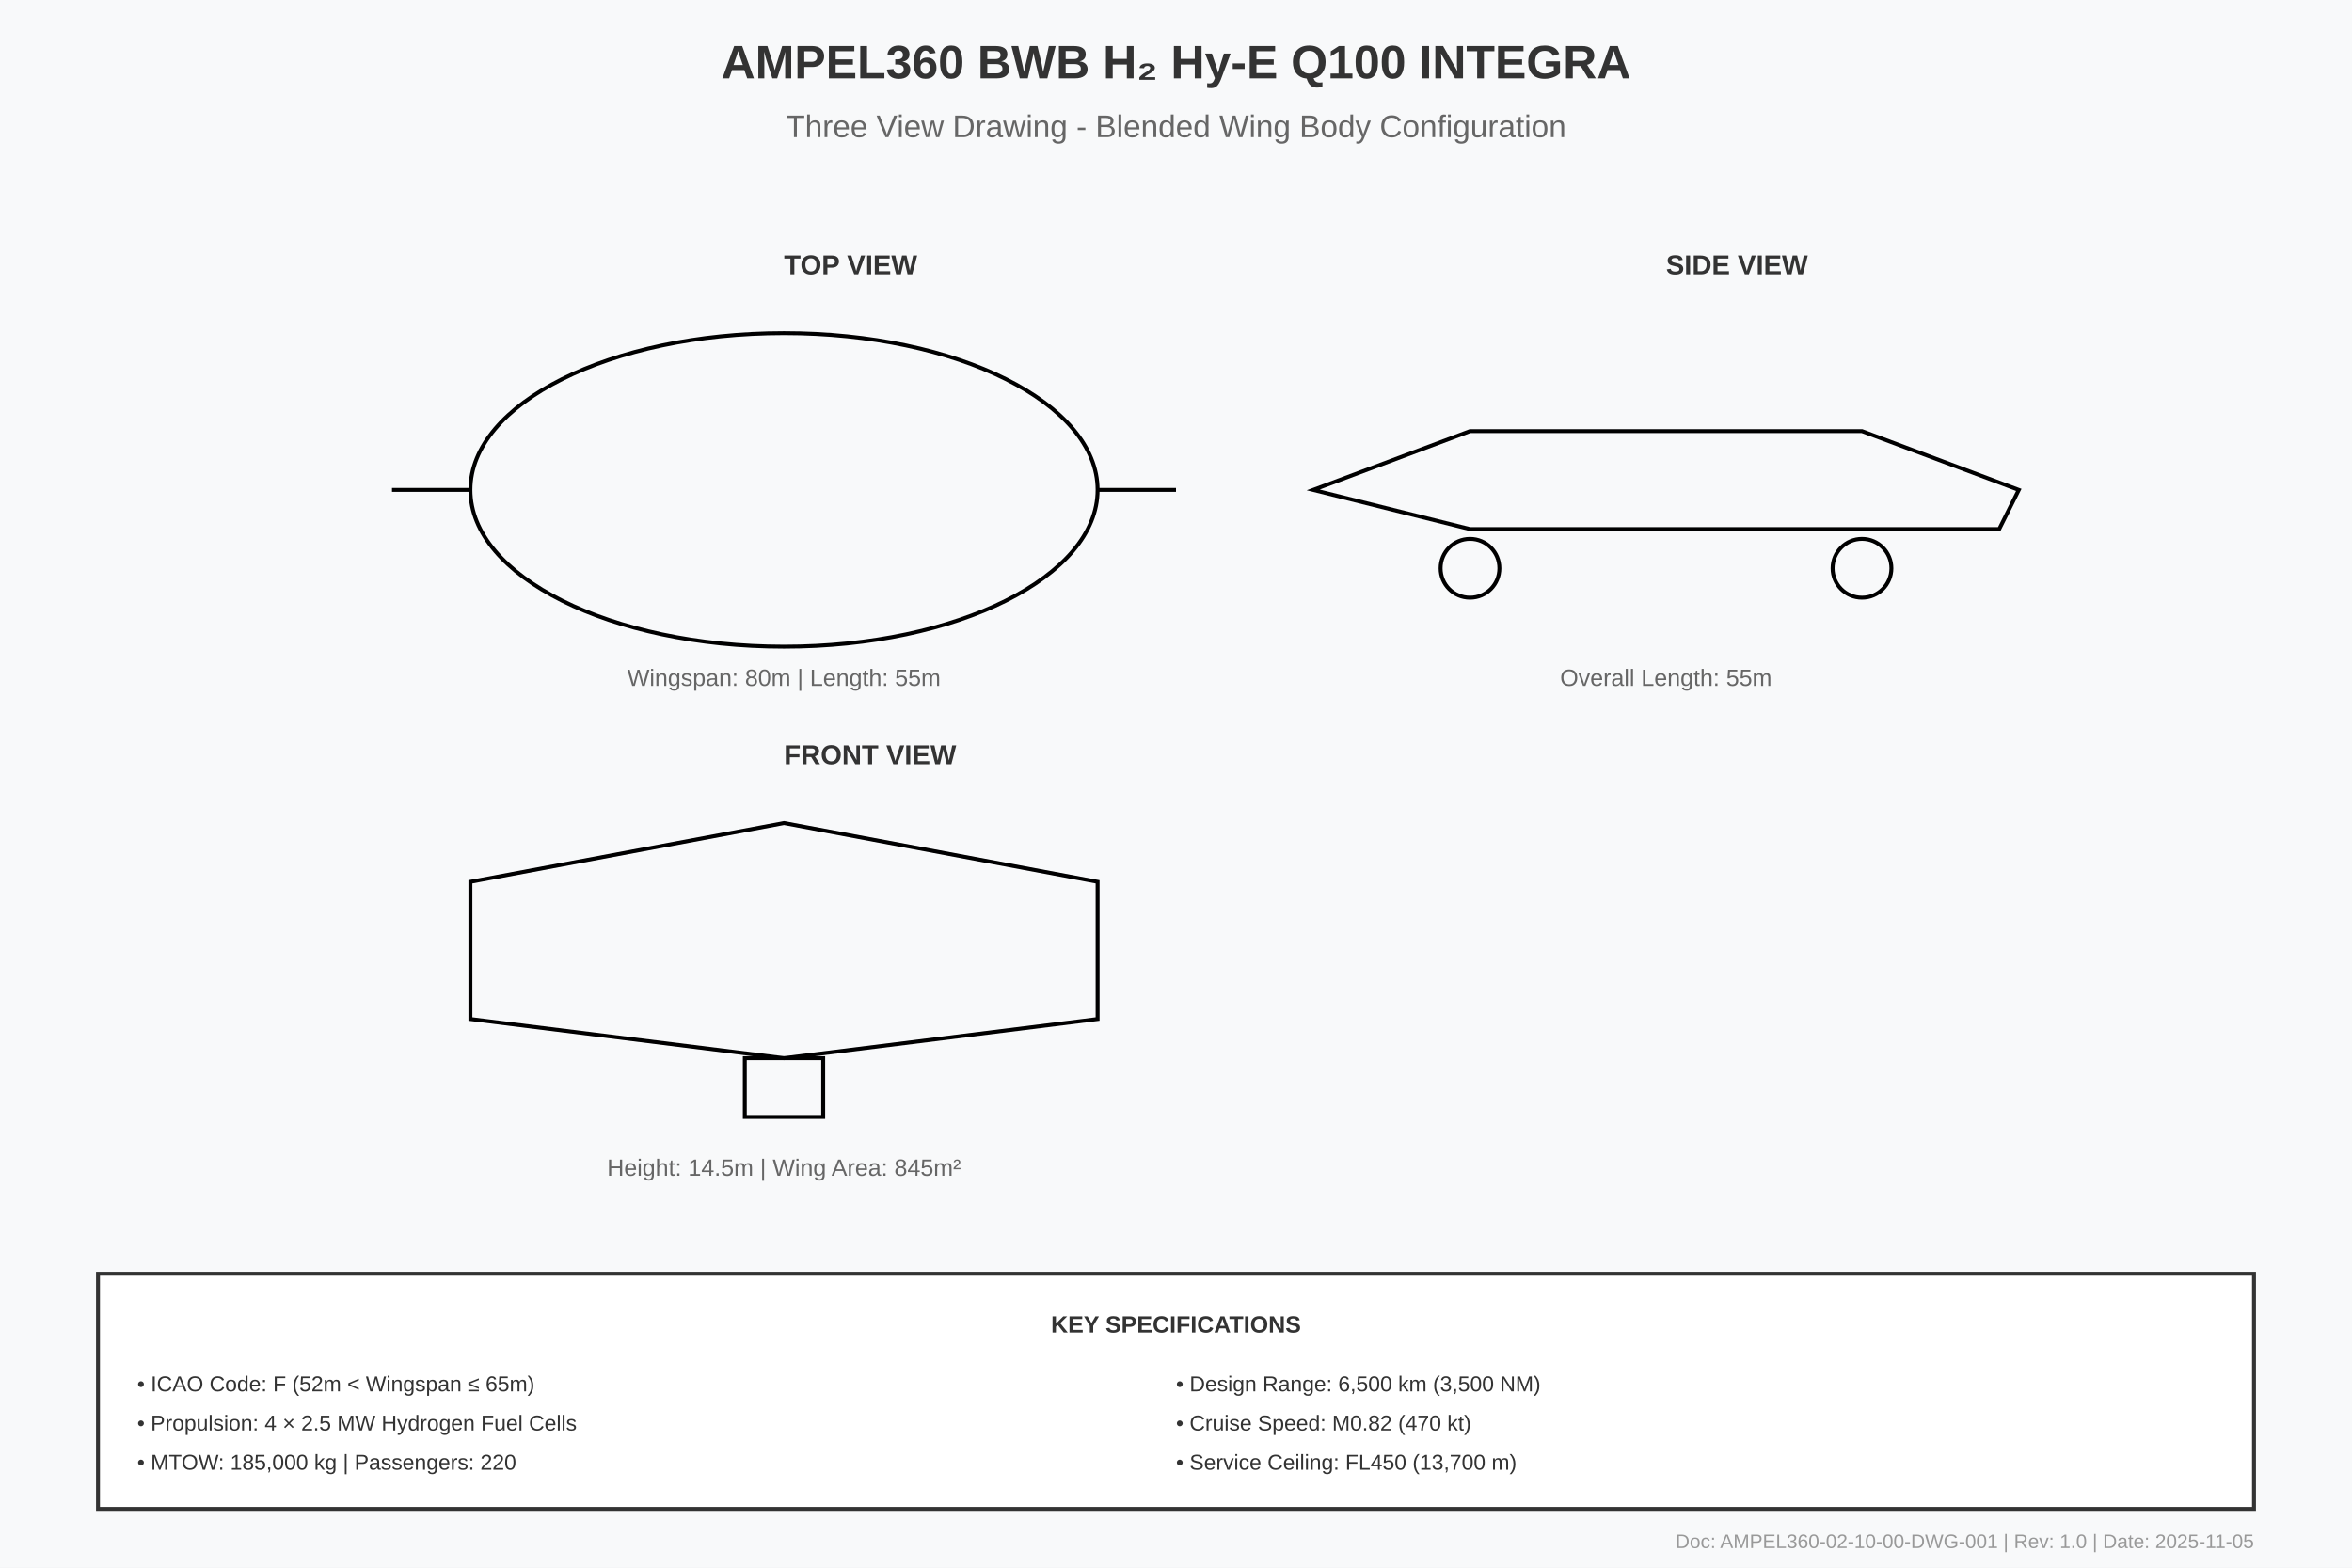
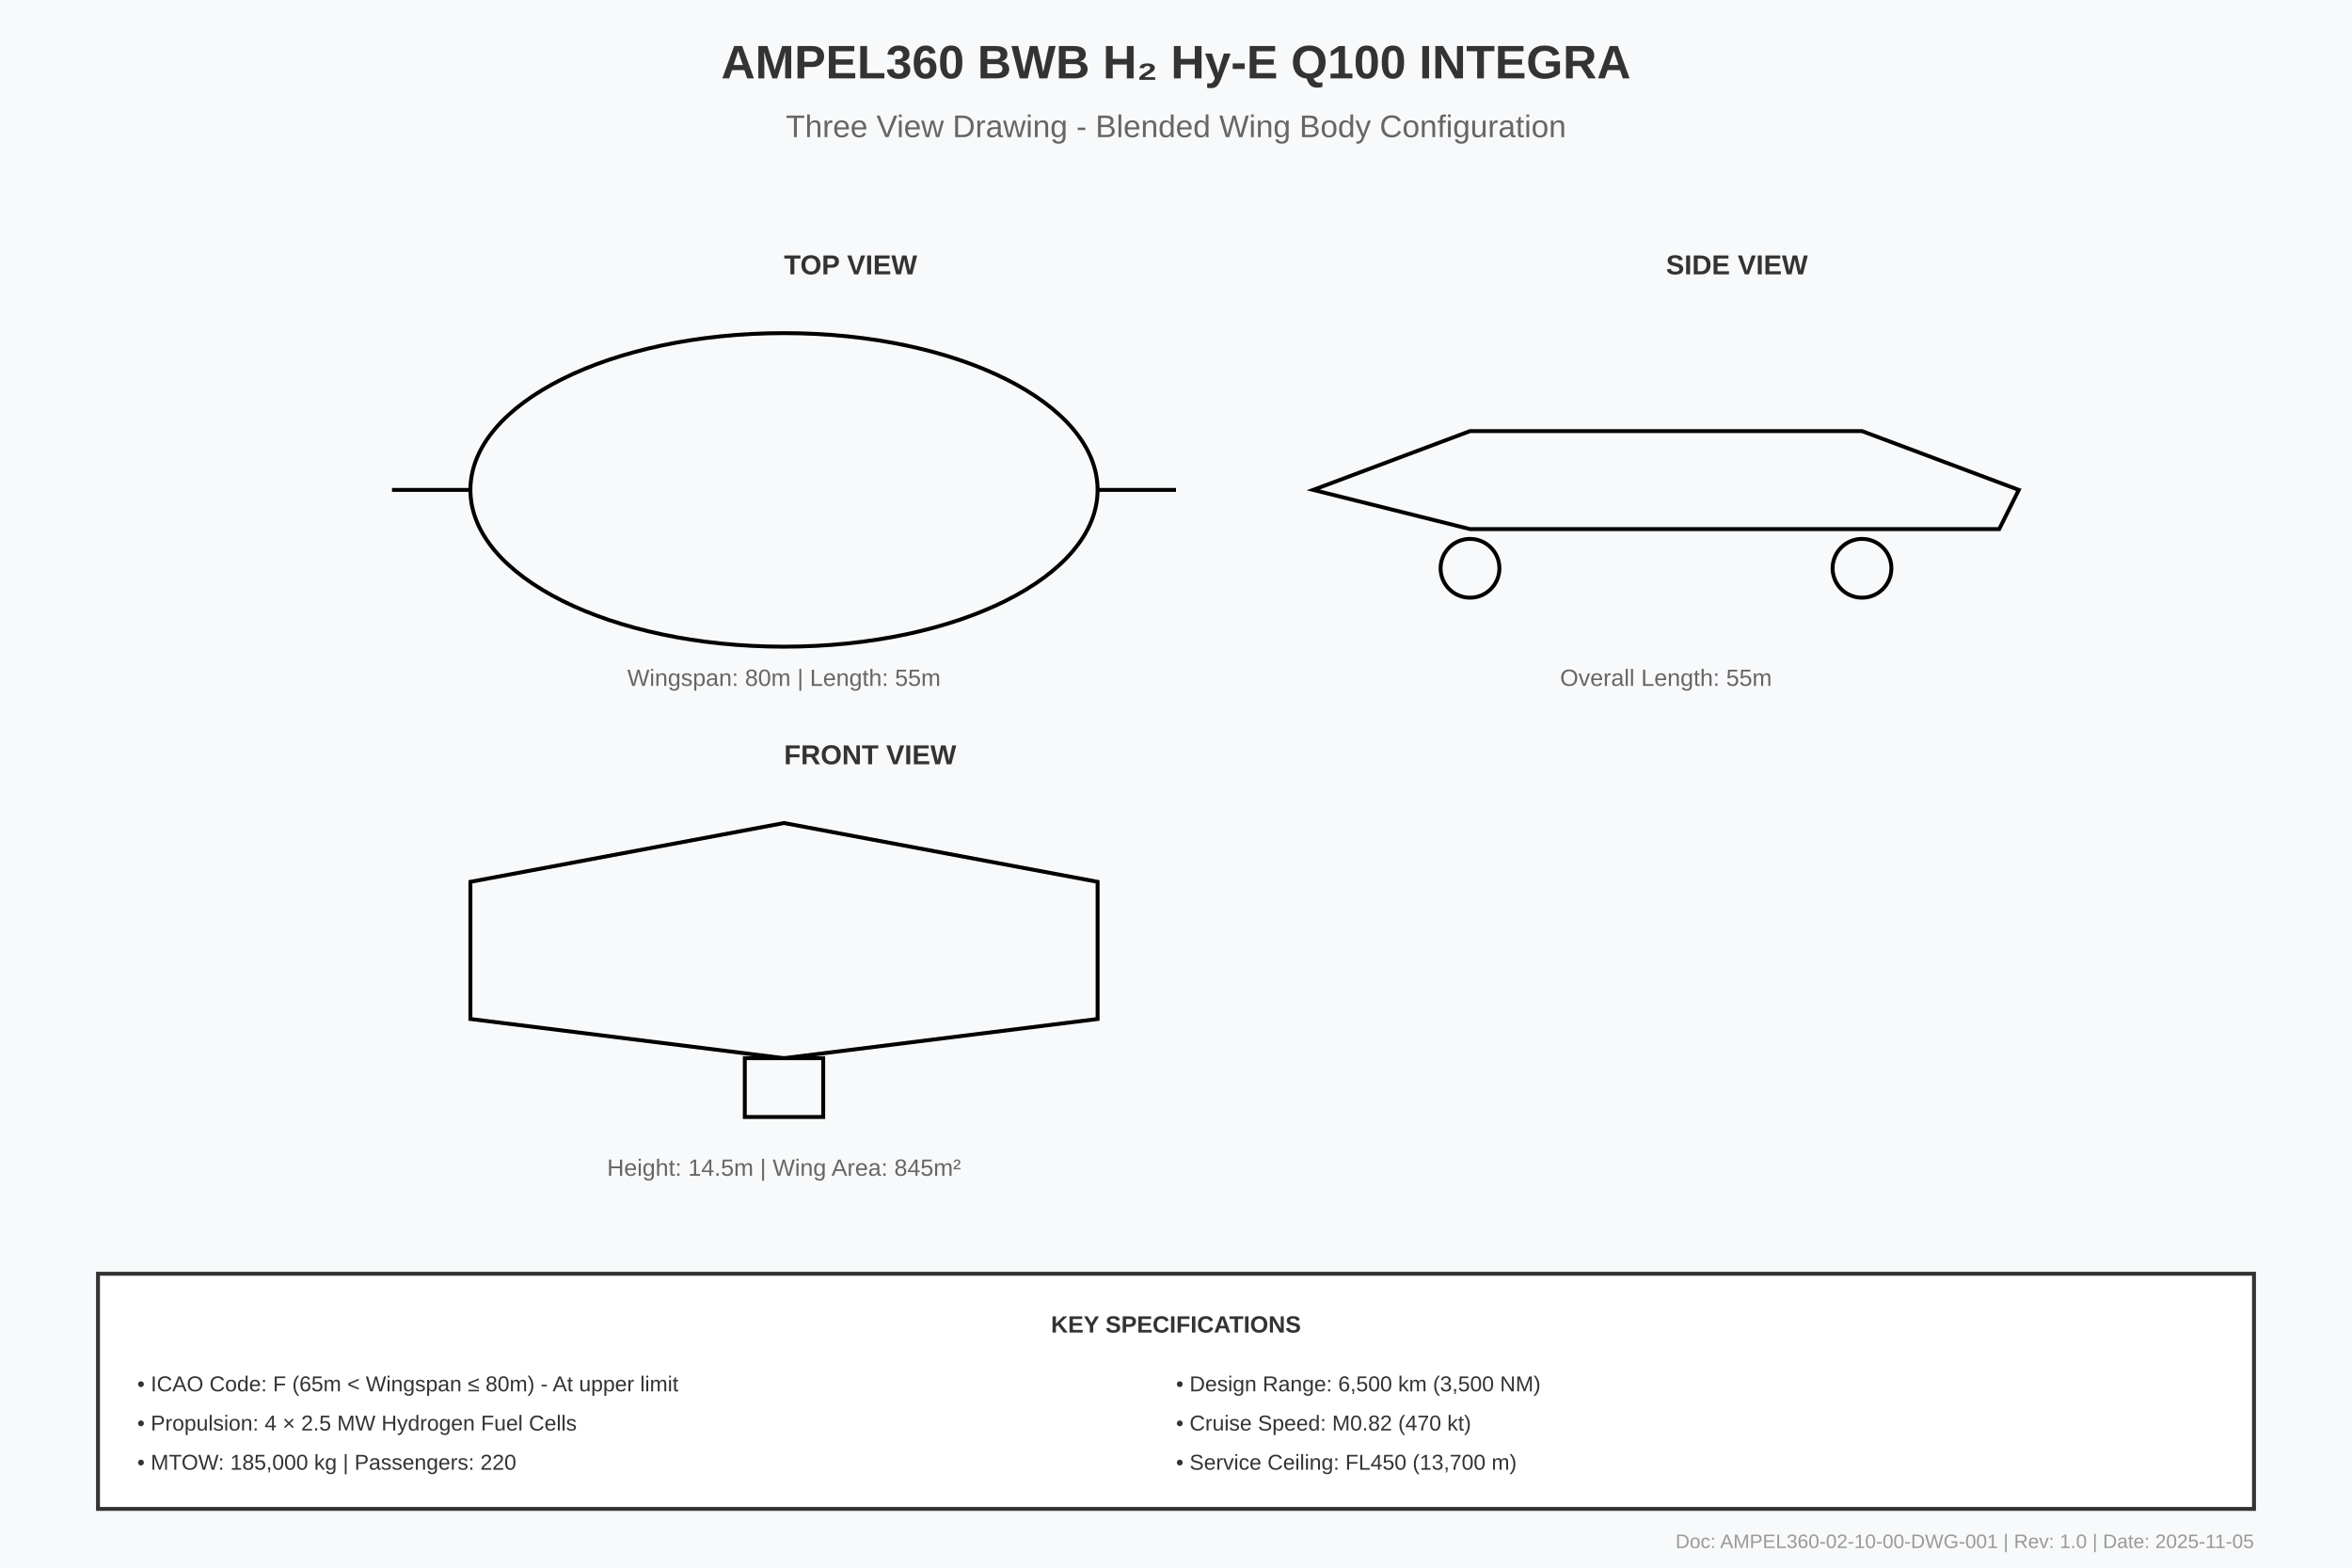
<svg xmlns="http://www.w3.org/2000/svg" viewBox="0 0 1200 800" width="1200" height="800">
  <rect width="1200" height="800" fill="#f8f9fa" />
  <text x="600" y="40" font-family="Arial, sans-serif" font-size="24" font-weight="bold" text-anchor="middle" fill="#333">
    AMPEL360 BWB H₂ Hy-E Q100 INTEGRA
  </text>
  <text x="600" y="70" font-family="Arial, sans-serif" font-size="16" text-anchor="middle" fill="#666">
    Three View Drawing - Blended Wing Body Configuration
  </text>
  <g transform="translate(200, 150)">
    <text x="200" y="-10" font-family="Arial, sans-serif" font-size="14" font-weight="bold" fill="#333">TOP VIEW</text>
    <ellipse cx="200" cy="100" rx="160" ry="80" fill="none" stroke="#000" stroke-width="2" />
    <line x1="40" y1="100" x2="0" y2="100" stroke="#000" stroke-width="2" />
    <line x1="360" y1="100" x2="400" y2="100" stroke="#000" stroke-width="2" />
    <text x="200" y="200" font-family="Arial, sans-serif" font-size="12" text-anchor="middle" fill="#666">
      Wingspan: 80m | Length: 55m
    </text>
  </g>
  <g transform="translate(200, 400)">
    <text x="200" y="-10" font-family="Arial, sans-serif" font-size="14" font-weight="bold" fill="#333">FRONT VIEW</text>
    <path d="M 40 50 L 200 20 L 360 50 L 360 120 L 200 140 L 40 120 Z" fill="none" stroke="#000" stroke-width="2" />
    <rect x="180" y="140" width="40" height="30" fill="none" stroke="#000" stroke-width="2" />
    <text x="200" y="200" font-family="Arial, sans-serif" font-size="12" text-anchor="middle" fill="#666">
      Height: 14.5m | Wing Area: 845m²
    </text>
  </g>
  <g transform="translate(650, 150)">
    <text x="200" y="-10" font-family="Arial, sans-serif" font-size="14" font-weight="bold" fill="#333">SIDE VIEW</text>
    <path d="M 20 100 L 100 70 L 300 70 L 380 100 L 370 120 L 100 120 Z" fill="none" stroke="#000" stroke-width="2" />
    <circle cx="100" cy="140" r="15" fill="none" stroke="#000" stroke-width="2" />
    <circle cx="300" cy="140" r="15" fill="none" stroke="#000" stroke-width="2" />
    <text x="200" y="200" font-family="Arial, sans-serif" font-size="12" text-anchor="middle" fill="#666">
      Overall Length: 55m
    </text>
  </g>
  <rect x="50" y="650" width="1100" height="120" fill="#fff" stroke="#333" stroke-width="2" />
  <text x="600" y="680" font-family="Arial, sans-serif" font-size="12" font-weight="bold" text-anchor="middle" fill="#333">
    KEY SPECIFICATIONS
  </text>
  <text x="70" y="710" font-family="Arial, sans-serif" font-size="11" fill="#333">
-     • ICAO Code: F (52m &lt; Wingspan ≤ 65m)
+     • ICAO Code: F (65m &lt; Wingspan ≤ 80m) - At upper limit
  </text>
  <text x="70" y="730" font-family="Arial, sans-serif" font-size="11" fill="#333">
    • Propulsion: 4 × 2.5 MW Hydrogen Fuel Cells
  </text>
  <text x="70" y="750" font-family="Arial, sans-serif" font-size="11" fill="#333">
    • MTOW: 185,000 kg | Passengers: 220
  </text>
  <text x="600" y="710" font-family="Arial, sans-serif" font-size="11" fill="#333">
    • Design Range: 6,500 km (3,500 NM)
  </text>
  <text x="600" y="730" font-family="Arial, sans-serif" font-size="11" fill="#333">
    • Cruise Speed: M0.82 (470 kt)
  </text>
  <text x="600" y="750" font-family="Arial, sans-serif" font-size="11" fill="#333">
    • Service Ceiling: FL450 (13,700 m)
  </text>
  <text x="1150" y="790" font-family="Arial, sans-serif" font-size="10" text-anchor="end" fill="#999">
    Doc: AMPEL360-02-10-00-DWG-001 | Rev: 1.0 | Date: 2025-11-05
  </text>
</svg>
